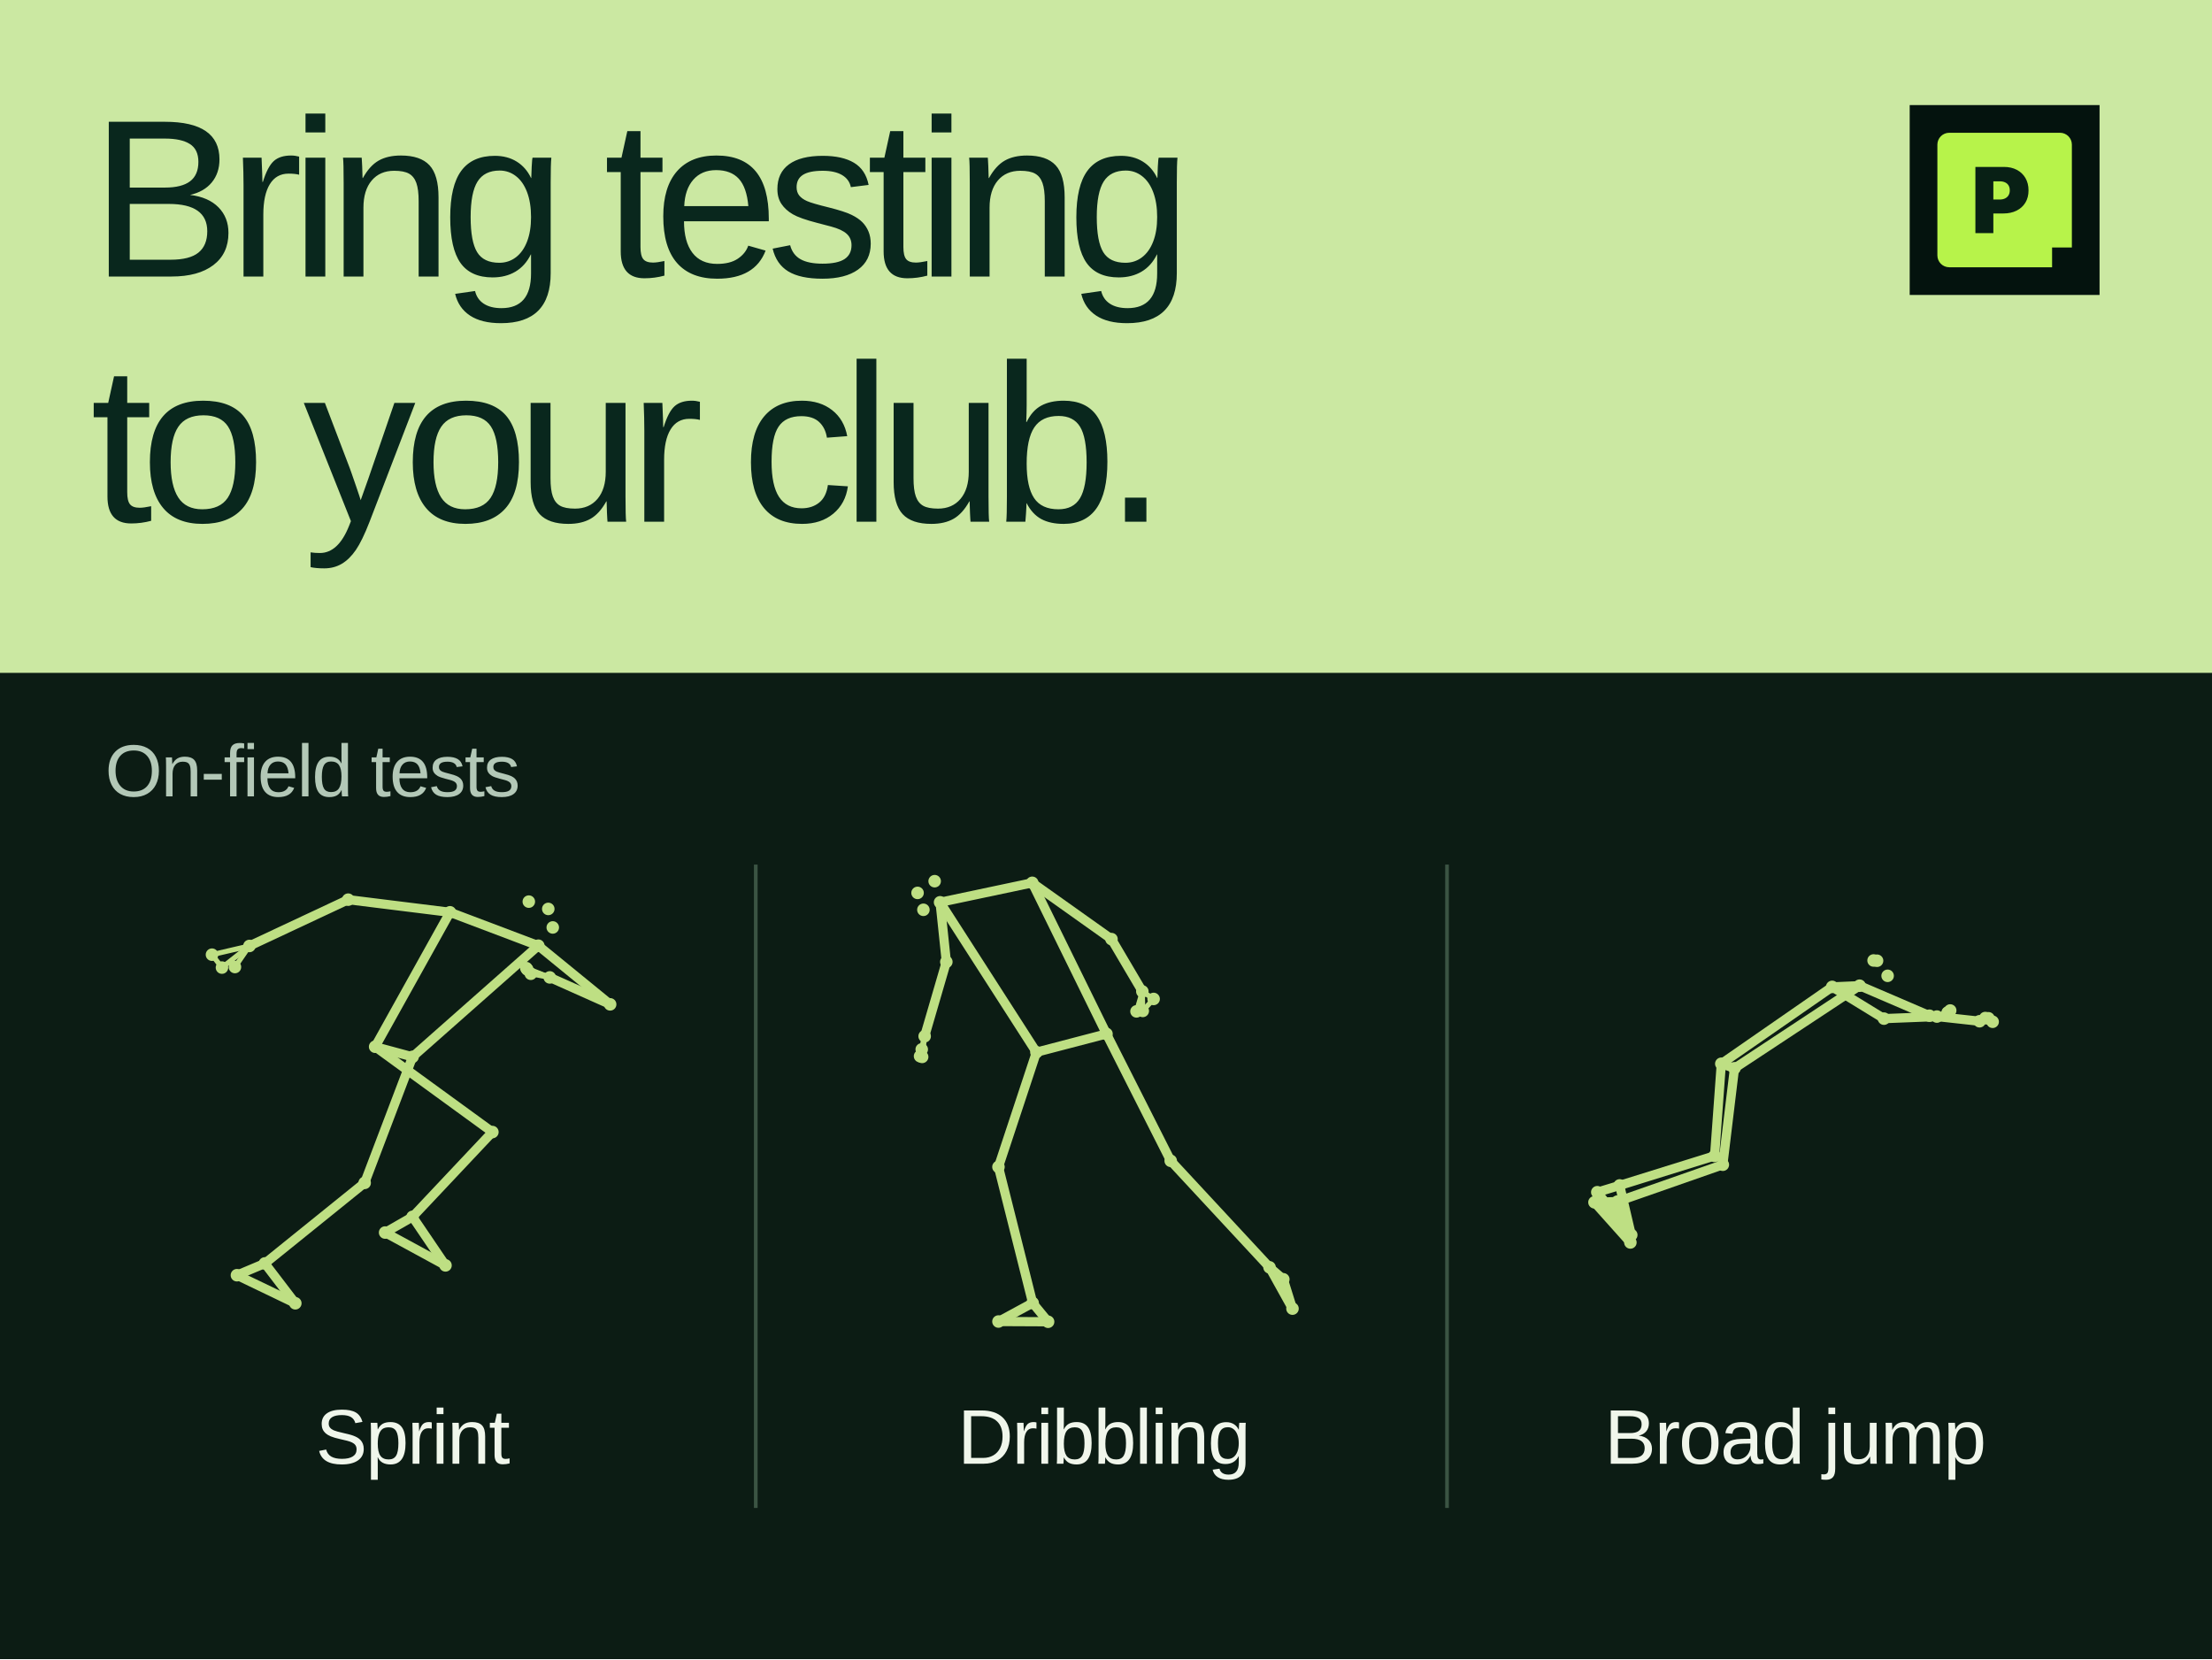
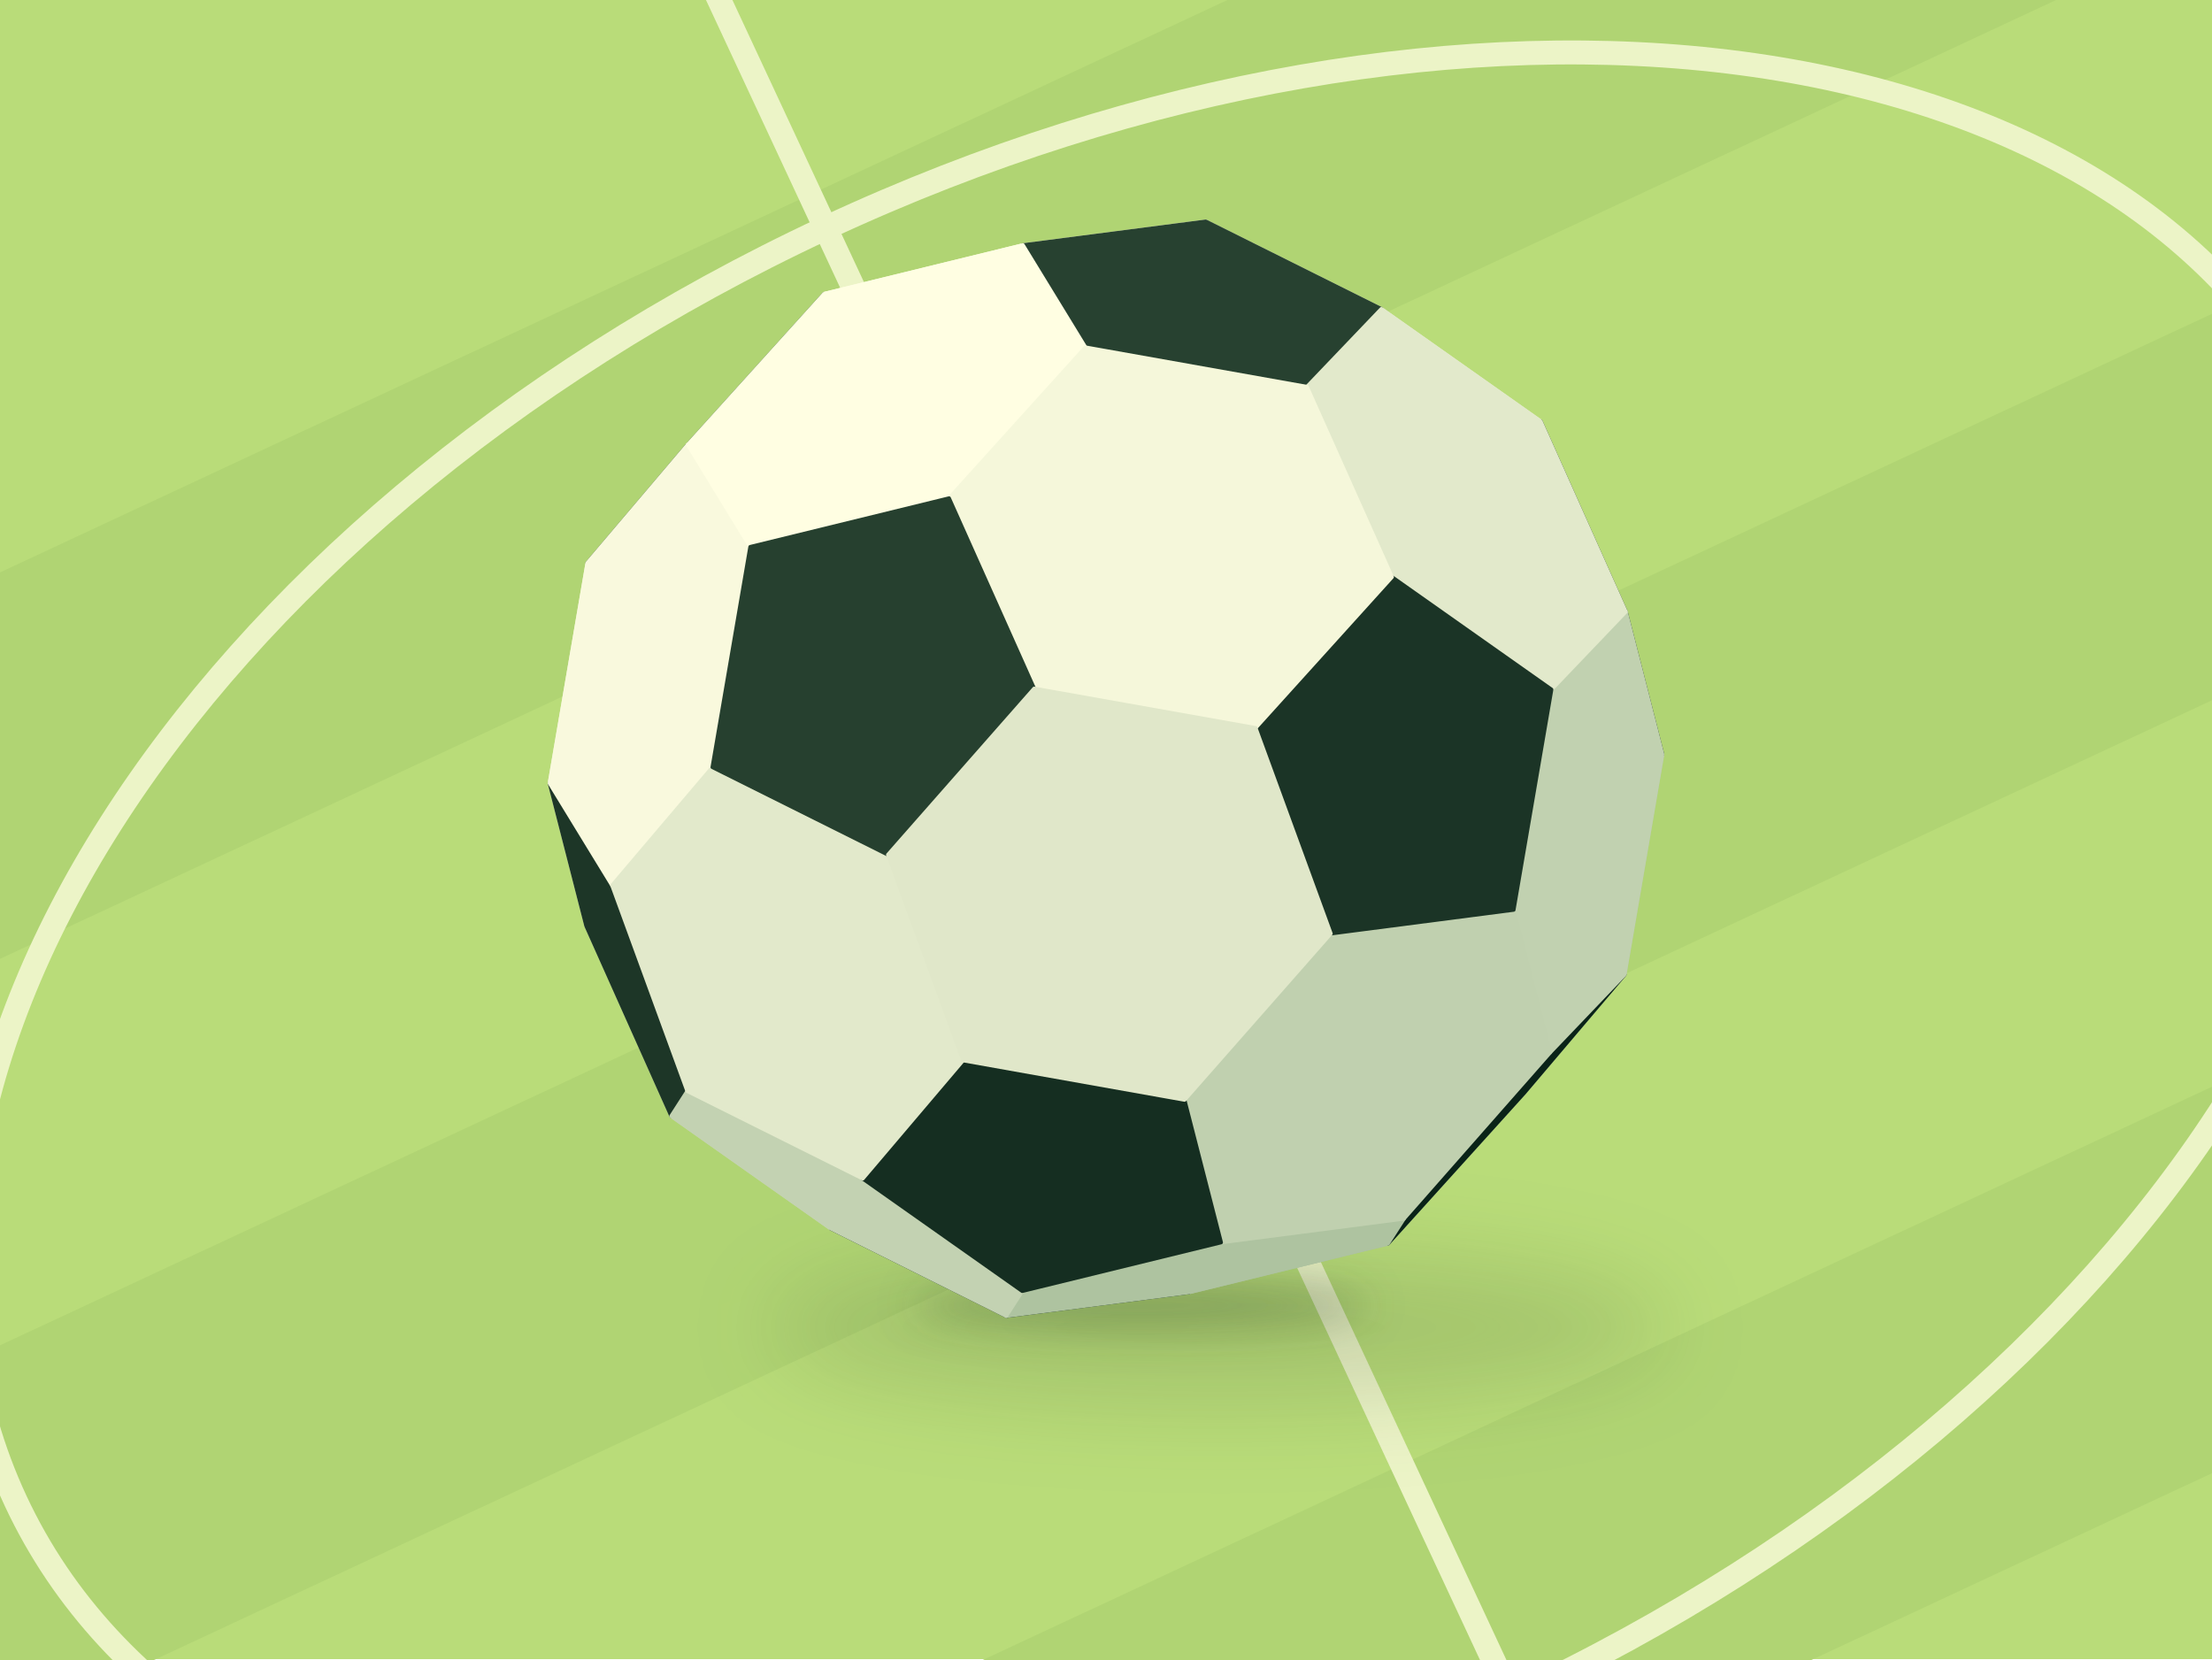
<svg xmlns="http://www.w3.org/2000/svg" width="1200" height="900" viewBox="0 0 1200 900">
  <defs>
    <filter id="shadow" x="-.3" y="-.3" width="1.6" height="1.6">
      <feDropShadow dx="0" dy="20" stdDeviation="20" flood-color="#00170c" flood-opacity=".15" />
    </filter>
+     <filter id="ground-shadow" x="-.3" y="-1" width="1.6" height="3">
+       <feGaussianBlur stdDeviation="24" />
+     </filter>
+     <filter id="contact-shadow" x="-.4" y="-2" width="1.8" height="5">
+       <feGaussianBlur stdDeviation="11" />
+     </filter>
  </defs>
-   <rect x="0" y="0" width="1200" height="900" fill="#cbe8a2" />
-   <text x="49" y="150" font-family="Arial, Helvetica, sans-serif" font-size="122" fill="#09271d" letter-spacing="-.055em">Bring testing</text>
-   <text x="49" y="283" font-family="Arial, Helvetica, sans-serif" font-size="122" fill="#09271d" letter-spacing="-.055em">to your club.</text>
-   <g transform="translate(1036 57) scale(2.145833)">
-     <rect width="48" height="48" fill="#04130e" />
-     <rect x="7" y="7" width="34" height="34" rx="3" fill="#b7f34a" />
-     <path d="M96 0L96 1490L738 1490Q904 1490 1028.5 1424.5Q1153 1359 1222.5 1240Q1292 1121 1292 962Q1292 802 1221 685.5Q1150 569 1022 505.5Q894 442 724 442L500 442L500 0ZM500 756L642 756Q714 756 765 781.5Q816 807 843 853Q870 899 870 962Q870 1027 843 1072.5Q816 1118 765 1142Q714 1166 642 1166L500 1166Z" fill="#082015" transform="translate(15.53313 32.3667) scale(0.01123047 -0.01123047)" />
-     <rect x="36" y="36" width="8" height="8" fill="#04130e" />
+   <rect x="0" y="0" width="1200" height="900" fill="#b9dc79" />
+   <g transform="rotate(-25 600 450)">
+     <rect x="-600" y="70" width="2400" height="190" fill="#b0d473" />
+     <rect x="-600" y="450" width="2400" height="190" fill="#b0d473" />
+     <rect x="-600" y="830" width="2400" height="190" fill="#b0d473" />
+     <ellipse cx="600" cy="530" rx="690" ry="440" fill="none" stroke="#ecf4c7" stroke-width="13" />
+     <line x1="600" y1="-500" x2="600" y2="1450" stroke="#ecf4c7" stroke-width="13" />
  </g>
-   <rect x="0" y="365" width="1200" height="535" fill="#0c1c14" />
-   <text x="57" y="432" font-family="Arial, Helvetica, sans-serif" font-size="40" fill="#b3c8b7" letter-spacing="-.02em">On-field tests</text>
-   <g opacity="1">
-     <line x1="292.023" y1="512.998" x2="244.113" y2="494.88" stroke="#bedf83" stroke-width="5" stroke-linecap="round" />
-     <line x1="292.023" y1="512.998" x2="331" y2="544.82" stroke="#bedf83" stroke-width="5" stroke-linecap="round" />
-     <line x1="331" y1="544.82" x2="298.248" y2="530.203" stroke="#bedf83" stroke-width="5" stroke-linecap="round" />
-     <line x1="298.248" y1="530.203" x2="287.962" y2="528.224" stroke="#bedf83" stroke-width="2.75" stroke-linecap="round" />
-     <line x1="298.248" y1="530.203" x2="285.526" y2="525.179" stroke="#bedf83" stroke-width="2.75" stroke-linecap="round" />
-     <line x1="298.248" y1="530.203" x2="286.068" y2="525.94" stroke="#bedf83" stroke-width="2.75" stroke-linecap="round" />
-     <line x1="287.962" y1="528.224" x2="285.526" y2="525.179" stroke="#bedf83" stroke-width="2.75" stroke-linecap="round" />
-     <line x1="244.113" y1="494.88" x2="188.895" y2="488.028" stroke="#bedf83" stroke-width="5" stroke-linecap="round" />
-     <line x1="188.895" y1="488.028" x2="135.301" y2="513.15" stroke="#bedf83" stroke-width="5" stroke-linecap="round" />
-     <line x1="135.301" y1="513.15" x2="115" y2="517.87" stroke="#bedf83" stroke-width="2.75" stroke-linecap="round" />
-     <line x1="135.301" y1="513.15" x2="120.414" y2="524.874" stroke="#bedf83" stroke-width="2.75" stroke-linecap="round" />
-     <line x1="135.301" y1="513.15" x2="127.451" y2="524.57" stroke="#bedf83" stroke-width="2.75" stroke-linecap="round" />
-     <line x1="115" y1="517.87" x2="120.414" y2="524.874" stroke="#bedf83" stroke-width="2.75" stroke-linecap="round" />
-     <line x1="292.023" y1="512.998" x2="223.812" y2="573.291" stroke="#bedf83" stroke-width="5" stroke-linecap="round" />
-     <line x1="244.113" y1="494.88" x2="203.511" y2="567.81" stroke="#bedf83" stroke-width="5" stroke-linecap="round" />
-     <line x1="223.812" y1="573.291" x2="203.511" y2="567.81" stroke="#bedf83" stroke-width="5" stroke-linecap="round" />
-     <line x1="223.812" y1="573.291" x2="197.827" y2="641.654" stroke="#bedf83" stroke-width="5" stroke-linecap="round" />
-     <line x1="197.827" y1="641.654" x2="143.692" y2="685.352" stroke="#bedf83" stroke-width="5" stroke-linecap="round" />
-     <line x1="143.692" y1="685.352" x2="128.534" y2="691.746" stroke="#bedf83" stroke-width="5" stroke-linecap="round" />
-     <line x1="128.534" y1="691.746" x2="160.203" y2="706.972" stroke="#bedf83" stroke-width="5" stroke-linecap="round" />
-     <line x1="143.692" y1="685.352" x2="160.203" y2="706.972" stroke="#bedf83" stroke-width="5" stroke-linecap="round" />
-     <line x1="203.511" y1="567.81" x2="267.12" y2="614.096" stroke="#bedf83" stroke-width="5" stroke-linecap="round" />
-     <line x1="267.12" y1="614.096" x2="223.812" y2="660.077" stroke="#bedf83" stroke-width="5" stroke-linecap="round" />
-     <line x1="223.812" y1="660.077" x2="208.925" y2="668.603" stroke="#bedf83" stroke-width="5" stroke-linecap="round" />
-     <line x1="208.925" y1="668.603" x2="241.677" y2="686.417" stroke="#bedf83" stroke-width="5" stroke-linecap="round" />
-     <line x1="223.812" y1="660.077" x2="241.677" y2="686.417" stroke="#bedf83" stroke-width="5" stroke-linecap="round" />
-     <circle cx="299.872" cy="503.102" r="3.4" fill="#bedf83" />
-     <circle cx="297.436" cy="493.053" r="3.4" fill="#bedf83" />
-     <circle cx="286.88" cy="489.094" r="3.4" fill="#bedf83" />
-     <circle cx="292.023" cy="512.998" r="3.4" fill="#bedf83" />
-     <circle cx="244.113" cy="494.88" r="3.4" fill="#bedf83" />
-     <circle cx="331" cy="544.82" r="3.4" fill="#bedf83" />
-     <circle cx="188.895" cy="488.028" r="3.4" fill="#bedf83" />
-     <circle cx="298.248" cy="530.203" r="3.4" fill="#bedf83" />
-     <circle cx="135.301" cy="513.15" r="3.4" fill="#bedf83" />
-     <circle cx="287.962" cy="528.224" r="3.4" fill="#bedf83" />
-     <circle cx="115" cy="517.87" r="3.4" fill="#bedf83" />
-     <circle cx="285.526" cy="525.179" r="3.4" fill="#bedf83" />
-     <circle cx="120.414" cy="524.874" r="3.4" fill="#bedf83" />
-     <circle cx="286.068" cy="525.94" r="3.4" fill="#bedf83" />
-     <circle cx="127.451" cy="524.57" r="3.4" fill="#bedf83" />
-     <circle cx="223.812" cy="573.291" r="3.4" fill="#bedf83" />
-     <circle cx="203.511" cy="567.81" r="3.4" fill="#bedf83" />
-     <circle cx="197.827" cy="641.654" r="3.4" fill="#bedf83" />
-     <circle cx="267.12" cy="614.096" r="3.4" fill="#bedf83" />
-     <circle cx="143.692" cy="685.352" r="3.4" fill="#bedf83" />
-     <circle cx="223.812" cy="660.077" r="3.4" fill="#bedf83" />
-     <circle cx="128.534" cy="691.746" r="3.4" fill="#bedf83" />
-     <circle cx="208.925" cy="668.603" r="3.4" fill="#bedf83" />
-     <circle cx="160.203" cy="706.972" r="3.4" fill="#bedf83" />
-     <circle cx="241.677" cy="686.417" r="3.4" fill="#bedf83" />
-   </g>
-   <text x="224" y="794" font-family="Arial, Helvetica, sans-serif" font-size="42" fill="#f0f6eb" letter-spacing="-.02em" text-anchor="middle">Sprint</text>
-   <line x1="410" y1="469" x2="410" y2="818" stroke="#3b5443" stroke-width="2" />
-   <g opacity="1">
-     <line x1="509.991" y1="489.454" x2="559.991" y2="478.891" stroke="#bedf83" stroke-width="5" stroke-linecap="round" />
-     <line x1="509.991" y1="489.454" x2="513.384" y2="521.778" stroke="#bedf83" stroke-width="5" stroke-linecap="round" />
-     <line x1="513.384" y1="521.778" x2="501.619" y2="562.121" stroke="#bedf83" stroke-width="5" stroke-linecap="round" />
-     <line x1="501.619" y1="562.121" x2="500.262" y2="573.32" stroke="#bedf83" stroke-width="2.75" stroke-linecap="round" />
-     <line x1="501.619" y1="562.121" x2="499.131" y2="572.938" stroke="#bedf83" stroke-width="2.75" stroke-linecap="round" />
-     <line x1="501.619" y1="562.121" x2="500.036" y2="569.248" stroke="#bedf83" stroke-width="2.75" stroke-linecap="round" />
-     <line x1="500.262" y1="573.32" x2="499.131" y2="572.938" stroke="#bedf83" stroke-width="2.75" stroke-linecap="round" />
-     <line x1="559.991" y1="478.891" x2="602.977" y2="509.434" stroke="#bedf83" stroke-width="5" stroke-linecap="round" />
-     <line x1="602.977" y1="509.434" x2="619.72" y2="537.814" stroke="#bedf83" stroke-width="5" stroke-linecap="round" />
-     <line x1="619.72" y1="537.814" x2="625.828" y2="541.886" stroke="#bedf83" stroke-width="2.75" stroke-linecap="round" />
-     <line x1="619.72" y1="537.814" x2="619.946" y2="548.376" stroke="#bedf83" stroke-width="2.75" stroke-linecap="round" />
-     <line x1="619.72" y1="537.814" x2="616.552" y2="548.631" stroke="#bedf83" stroke-width="2.75" stroke-linecap="round" />
-     <line x1="625.828" y1="541.886" x2="619.946" y2="548.376" stroke="#bedf83" stroke-width="2.75" stroke-linecap="round" />
-     <line x1="509.991" y1="489.454" x2="562.253" y2="570.775" stroke="#bedf83" stroke-width="5" stroke-linecap="round" />
-     <line x1="559.991" y1="478.891" x2="600.262" y2="560.848" stroke="#bedf83" stroke-width="5" stroke-linecap="round" />
-     <line x1="562.253" y1="570.775" x2="600.262" y2="560.848" stroke="#bedf83" stroke-width="5" stroke-linecap="round" />
-     <line x1="562.253" y1="570.775" x2="541.665" y2="633.006" stroke="#bedf83" stroke-width="5" stroke-linecap="round" />
-     <line x1="541.665" y1="633.006" x2="560.217" y2="706.819" stroke="#bedf83" stroke-width="5" stroke-linecap="round" />
-     <line x1="560.217" y1="706.819" x2="568.588" y2="717" stroke="#bedf83" stroke-width="5" stroke-linecap="round" />
-     <line x1="568.588" y1="717" x2="541.665" y2="716.873" stroke="#bedf83" stroke-width="5" stroke-linecap="round" />
-     <line x1="560.217" y1="706.819" x2="541.665" y2="716.873" stroke="#bedf83" stroke-width="5" stroke-linecap="round" />
-     <line x1="600.262" y1="560.848" x2="635.104" y2="629.698" stroke="#bedf83" stroke-width="5" stroke-linecap="round" />
-     <line x1="635.104" y1="629.698" x2="688.724" y2="687.475" stroke="#bedf83" stroke-width="5" stroke-linecap="round" />
-     <line x1="688.724" y1="687.475" x2="696.191" y2="693.965" stroke="#bedf83" stroke-width="5" stroke-linecap="round" />
-     <line x1="696.191" y1="693.965" x2="701.168" y2="709.873" stroke="#bedf83" stroke-width="5" stroke-linecap="round" />
-     <line x1="688.724" y1="687.475" x2="701.168" y2="709.873" stroke="#bedf83" stroke-width="5" stroke-linecap="round" />
-     <circle cx="500.941" cy="493.526" r="3.4" fill="#bedf83" />
-     <circle cx="497.773" cy="484.363" r="3.4" fill="#bedf83" />
-     <circle cx="507.049" cy="478" r="3.4" fill="#bedf83" />
-     <circle cx="509.991" cy="489.454" r="3.4" fill="#bedf83" />
-     <circle cx="559.991" cy="478.891" r="3.4" fill="#bedf83" />
-     <circle cx="513.384" cy="521.778" r="3.4" fill="#bedf83" />
-     <circle cx="602.977" cy="509.434" r="3.4" fill="#bedf83" />
-     <circle cx="501.619" cy="562.121" r="3.4" fill="#bedf83" />
-     <circle cx="619.72" cy="537.814" r="3.4" fill="#bedf83" />
-     <circle cx="500.262" cy="573.32" r="3.4" fill="#bedf83" />
-     <circle cx="625.828" cy="541.886" r="3.4" fill="#bedf83" />
-     <circle cx="499.131" cy="572.938" r="3.4" fill="#bedf83" />
-     <circle cx="619.946" cy="548.376" r="3.4" fill="#bedf83" />
-     <circle cx="500.036" cy="569.248" r="3.4" fill="#bedf83" />
-     <circle cx="616.552" cy="548.631" r="3.4" fill="#bedf83" />
-     <circle cx="562.253" cy="570.775" r="3.4" fill="#bedf83" />
-     <circle cx="600.262" cy="560.848" r="3.4" fill="#bedf83" />
-     <circle cx="541.665" cy="633.006" r="3.4" fill="#bedf83" />
-     <circle cx="635.104" cy="629.698" r="3.4" fill="#bedf83" />
-     <circle cx="560.217" cy="706.819" r="3.4" fill="#bedf83" />
-     <circle cx="688.724" cy="687.475" r="3.4" fill="#bedf83" />
-     <circle cx="568.588" cy="717" r="3.4" fill="#bedf83" />
-     <circle cx="696.191" cy="693.965" r="3.4" fill="#bedf83" />
-     <circle cx="541.665" cy="716.873" r="3.4" fill="#bedf83" />
-     <circle cx="701.168" cy="709.873" r="3.4" fill="#bedf83" />
-   </g>
-   <text x="599" y="794" font-family="Arial, Helvetica, sans-serif" font-size="42" fill="#f0f6eb" letter-spacing="-.02em" text-anchor="middle">Dribbling</text>
-   <line x1="785" y1="469" x2="785" y2="818" stroke="#3b5443" stroke-width="2" />
-   <g opacity="1">
-     <line x1="993.949" y1="535.347" x2="1008.806" y2="534.699" stroke="#bedf83" stroke-width="5" stroke-linecap="round" />
-     <line x1="993.949" y1="535.347" x2="1022.046" y2="552.565" stroke="#bedf83" stroke-width="5" stroke-linecap="round" />
-     <line x1="1022.046" y1="552.565" x2="1050.752" y2="551.441" stroke="#bedf83" stroke-width="5" stroke-linecap="round" />
-     <line x1="1050.752" y1="551.441" x2="1056.786" y2="549.348" stroke="#bedf83" stroke-width="2.75" stroke-linecap="round" />
-     <line x1="1050.752" y1="551.441" x2="1057.976" y2="548.154" stroke="#bedf83" stroke-width="2.75" stroke-linecap="round" />
-     <line x1="1050.752" y1="551.441" x2="1056.586" y2="549.305" stroke="#bedf83" stroke-width="2.75" stroke-linecap="round" />
-     <line x1="1056.786" y1="549.348" x2="1057.976" y2="548.154" stroke="#bedf83" stroke-width="2.75" stroke-linecap="round" />
-     <line x1="1008.806" y1="534.699" x2="1046.726" y2="550.986" stroke="#bedf83" stroke-width="5" stroke-linecap="round" />
-     <line x1="1046.726" y1="550.986" x2="1073.9" y2="553.979" stroke="#bedf83" stroke-width="5" stroke-linecap="round" />
-     <line x1="1073.9" y1="553.979" x2="1081" y2="554.262" stroke="#bedf83" stroke-width="2.75" stroke-linecap="round" />
-     <line x1="1073.9" y1="553.979" x2="1078.725" y2="552.378" stroke="#bedf83" stroke-width="2.75" stroke-linecap="round" />
-     <line x1="1073.9" y1="553.979" x2="1077.012" y2="552.249" stroke="#bedf83" stroke-width="2.75" stroke-linecap="round" />
-     <line x1="1081" y1="554.262" x2="1078.725" y2="552.378" stroke="#bedf83" stroke-width="2.75" stroke-linecap="round" />
-     <line x1="993.949" y1="535.347" x2="933.805" y2="577.043" stroke="#bedf83" stroke-width="5" stroke-linecap="round" />
-     <line x1="1008.806" y1="534.699" x2="940.953" y2="579.49" stroke="#bedf83" stroke-width="5" stroke-linecap="round" />
-     <line x1="933.805" y1="577.043" x2="940.953" y2="579.49" stroke="#bedf83" stroke-width="5" stroke-linecap="round" />
-     <line x1="933.805" y1="577.043" x2="930.16" y2="627.01" stroke="#bedf83" stroke-width="5" stroke-linecap="round" />
-     <line x1="930.16" y1="627.01" x2="878.658" y2="643.045" stroke="#bedf83" stroke-width="5" stroke-linecap="round" />
-     <line x1="878.658" y1="643.045" x2="866.532" y2="646.723" stroke="#bedf83" stroke-width="5" stroke-linecap="round" />
-     <line x1="866.532" y1="646.723" x2="884.95" y2="669.905" stroke="#bedf83" stroke-width="5" stroke-linecap="round" />
-     <line x1="878.658" y1="643.045" x2="884.95" y2="669.905" stroke="#bedf83" stroke-width="5" stroke-linecap="round" />
-     <line x1="940.953" y1="579.49" x2="934.624" y2="631.813" stroke="#bedf83" stroke-width="5" stroke-linecap="round" />
-     <line x1="934.624" y1="631.813" x2="877.478" y2="651.799" stroke="#bedf83" stroke-width="5" stroke-linecap="round" />
-     <line x1="877.478" y1="651.799" x2="865" y2="652.2" stroke="#bedf83" stroke-width="5" stroke-linecap="round" />
-     <line x1="865" y1="652.2" x2="884.474" y2="673.98" stroke="#bedf83" stroke-width="5" stroke-linecap="round" />
-     <line x1="877.478" y1="651.799" x2="884.474" y2="673.98" stroke="#bedf83" stroke-width="5" stroke-linecap="round" />
-     <circle cx="1024.026" cy="529.34" r="3.4" fill="#bedf83" />
-     <circle cx="1016.411" cy="521.02" r="3.4" fill="#bedf83" />
-     <circle cx="1018.296" cy="521.16" r="3.4" fill="#bedf83" />
-     <circle cx="993.949" cy="535.347" r="3.4" fill="#bedf83" />
-     <circle cx="1008.806" cy="534.699" r="3.4" fill="#bedf83" />
-     <circle cx="1022.046" cy="552.565" r="3.4" fill="#bedf83" />
-     <circle cx="1046.726" cy="550.986" r="3.4" fill="#bedf83" />
-     <circle cx="1050.752" cy="551.441" r="3.4" fill="#bedf83" />
-     <circle cx="1073.9" cy="553.979" r="3.4" fill="#bedf83" />
-     <circle cx="1056.786" cy="549.348" r="3.4" fill="#bedf83" />
-     <circle cx="1081" cy="554.262" r="3.4" fill="#bedf83" />
-     <circle cx="1057.976" cy="548.154" r="3.4" fill="#bedf83" />
-     <circle cx="1078.725" cy="552.378" r="3.4" fill="#bedf83" />
-     <circle cx="1056.586" cy="549.305" r="3.4" fill="#bedf83" />
-     <circle cx="1077.012" cy="552.249" r="3.4" fill="#bedf83" />
-     <circle cx="933.805" cy="577.043" r="3.4" fill="#bedf83" />
-     <circle cx="940.953" cy="579.49" r="3.4" fill="#bedf83" />
-     <circle cx="930.16" cy="627.01" r="3.4" fill="#bedf83" />
-     <circle cx="934.624" cy="631.813" r="3.4" fill="#bedf83" />
-     <circle cx="878.658" cy="643.045" r="3.4" fill="#bedf83" />
-     <circle cx="877.478" cy="651.799" r="3.4" fill="#bedf83" />
-     <circle cx="866.532" cy="646.723" r="3.4" fill="#bedf83" />
-     <circle cx="865" cy="652.2" r="3.4" fill="#bedf83" />
-     <circle cx="884.95" cy="669.905" r="3.4" fill="#bedf83" />
-     <circle cx="884.474" cy="673.98" r="3.4" fill="#bedf83" />
-   </g>
-   <text x="974" y="794" font-family="Arial, Helvetica, sans-serif" font-size="42" fill="#f0f6eb" letter-spacing="-.02em" text-anchor="middle">Broad jump</text>
+   <ellipse cx="662" cy="720" rx="245" ry="42" fill="#304726" opacity=".16" filter="url(#ground-shadow)" />
+   <ellipse cx="619" cy="708" rx="124" ry="13" fill="#2b4027" opacity=".28" filter="url(#contact-shadow)" />
+   <polygon points="677.54,258.737 718.332,370.334 638.971,460.54 518.817,439.148 478.024,327.551 557.386,237.345" fill="rgb(201,214,182)" stroke="rgb(201,214,182)" stroke-width="2" stroke-linejoin="round" />
+   <polygon points="685.138,563.774 638.971,460.54 718.332,370.334 813.547,417.818 793.032,537.37" fill="rgb(12,37,26)" stroke="rgb(12,37,26)" stroke-width="2" stroke-linejoin="round" />
+   <polygon points="490.997,624.224 444.83,520.99 518.817,439.148 638.971,460.54 685.138,563.774 611.151,645.616" fill="rgb(179,199,165)" stroke="rgb(179,199,165)" stroke-width="2" stroke-linejoin="round" />
+   <polygon points="358.311,459.974 378.826,340.422 478.024,327.551 518.817,439.148 444.83,520.99" fill="rgb(23,49,35)" stroke="rgb(23,49,35)" stroke-width="2" stroke-linejoin="round" />
+   <polygon points="718.332,370.334 677.54,258.737 731.962,194.623 827.177,242.107 867.97,353.704 813.547,417.818" fill="rgb(198,213,180)" stroke="rgb(198,213,180)" stroke-width="2" stroke-linejoin="round" />
+   <polygon points="557.386,237.345 537.549,160.011 645.443,133.607 731.962,194.623 677.54,258.737" fill="rgb(30,55,40)" stroke="rgb(30,55,40)" stroke-width="2" stroke-linejoin="round" />
+   <polygon points="557.386,237.345 478.024,327.551 378.826,340.422 358.99,263.087 438.351,172.882 537.549,160.011" fill="rgb(233,238,208)" stroke="rgb(233,238,208)" stroke-width="2" stroke-linejoin="round" />
+   <polygon points="611.151,645.616 685.138,563.774 793.032,537.37 826.939,592.809 752.953,674.651 645.059,701.054" fill="rgb(166,189,154)" stroke="rgb(166,189,154)" stroke-width="2" stroke-linejoin="round" />
+   <polygon points="444.83,520.99 490.997,624.224 450.645,666.442 364.127,605.425 317.96,502.191 358.311,459.974" fill="rgb(199,213,180)" stroke="rgb(199,213,180)" stroke-width="2" stroke-linejoin="round" />
+   <polygon points="545.861,713.925 450.645,666.442 490.997,624.224 611.151,645.616 645.059,701.054" fill="rgb(12,37,25)" stroke="rgb(12,37,25)" stroke-width="2" stroke-linejoin="round" />
+   <polygon points="813.547,417.818 867.97,353.704 901.877,409.143 881.362,528.695 826.939,592.809 793.032,537.37" fill="rgb(176,196,162)" stroke="rgb(176,196,162)" stroke-width="2" stroke-linejoin="round" />
+   <polygon points="358.311,459.974 317.96,502.191 298.123,424.857 318.638,305.305 358.99,263.087 378.826,340.422" fill="rgb(232,237,207)" stroke="rgb(232,237,207)" stroke-width="2" stroke-linejoin="round" />
+   <polygon points="749.355,167.558 835.873,228.575 827.177,242.107 731.962,194.623 645.443,133.607 654.139,120.075" fill="rgb(229,235,205)" stroke="rgb(229,235,205)" stroke-width="2" stroke-linejoin="round" />
+   <polygon points="867.97,353.704 827.177,242.107 835.873,228.575 882.04,331.809 901.877,409.143" fill="rgb(22,47,34)" stroke="rgb(22,47,34)" stroke-width="2" stroke-linejoin="round" />
+   <polygon points="654.139,120.075 645.443,133.607 537.549,160.011 438.351,172.882 447.047,159.349 554.941,132.946" fill="rgb(251,251,223)" stroke="rgb(251,251,223)" stroke-width="2" stroke-linejoin="round" />
+   <polygon points="438.351,172.882 358.99,263.087 318.638,305.305 373.061,241.191 447.047,159.349" fill="rgb(40,66,49)" stroke="rgb(40,66,49)" stroke-width="2" stroke-linejoin="round" />
+   <polygon points="826.939,592.809 881.362,528.695 841.01,570.913 761.649,661.118 752.953,674.651" fill="rgb(10,35,24)" stroke="rgb(10,35,24)" stroke-width="2" stroke-linejoin="round" />
+   <polygon points="554.557,700.393 545.861,713.925 645.059,701.054 752.953,674.651 761.649,661.118 662.451,673.989" fill="rgb(174,195,160)" stroke="rgb(174,195,160)" stroke-width="2" stroke-linejoin="round" />
+   <polygon points="364.127,605.425 372.823,591.893 332.03,480.296 298.123,424.857 317.96,502.191" fill="rgb(29,54,39)" stroke="rgb(29,54,39)" stroke-width="2" stroke-linejoin="round" />
+   <polygon points="468.038,639.377 372.823,591.893 364.127,605.425 450.645,666.442 545.861,713.925 554.557,700.393" fill="rgb(195,210,178)" stroke="rgb(195,210,178)" stroke-width="2" stroke-linejoin="round" />
+   <polygon points="882.04,331.809 841.689,374.026 821.174,493.578 841.01,570.913 881.362,528.695 901.877,409.143" fill="rgb(193,209,176)" stroke="rgb(193,209,176)" stroke-width="2" stroke-linejoin="round" />
+   <polygon points="332.03,480.296 386.453,416.182 406.968,296.63 373.061,241.191 318.638,305.305 298.123,424.857" fill="rgb(249,249,221)" stroke="rgb(249,249,221)" stroke-width="2" stroke-linejoin="round" />
+   <polygon points="654.139,120.075 554.941,132.946 588.849,188.384 709.003,209.776 749.355,167.558" fill="rgb(39,65,48)" stroke="rgb(39,65,48)" stroke-width="2" stroke-linejoin="round" />
+   <polygon points="835.873,228.575 749.355,167.558 709.003,209.776 755.17,313.01 841.689,374.026 882.04,331.809" fill="rgb(226,233,203)" stroke="rgb(226,233,203)" stroke-width="2" stroke-linejoin="round" />
+   <polygon points="514.862,270.226 588.849,188.384 554.941,132.946 447.047,159.349 373.061,241.191 406.968,296.63" fill="rgb(255,254,226)" stroke="rgb(255,254,226)" stroke-width="2" stroke-linejoin="round" />
+   <polygon points="721.976,506.449 642.614,596.655 662.451,673.989 761.649,661.118 841.01,570.913 821.174,493.578" fill="rgb(192,208,175)" stroke="rgb(192,208,175)" stroke-width="2" stroke-linejoin="round" />
+   <polygon points="642.614,596.655 522.46,575.263 468.038,639.377 554.557,700.393 662.451,673.989" fill="rgb(21,46,33)" stroke="rgb(21,46,33)" stroke-width="2" stroke-linejoin="round" />
+   <polygon points="372.823,591.893 468.038,639.377 522.46,575.263 481.668,463.666 386.453,416.182 332.03,480.296" fill="rgb(226,233,203)" stroke="rgb(226,233,203)" stroke-width="2" stroke-linejoin="round" />
+   <polygon points="841.689,374.026 755.17,313.01 681.183,394.852 721.976,506.449 821.174,493.578" fill="rgb(27,52,38)" stroke="rgb(27,52,38)" stroke-width="2" stroke-linejoin="round" />
+   <polygon points="561.029,373.46 681.183,394.852 755.17,313.01 709.003,209.776 588.849,188.384 514.862,270.226" fill="rgb(245,247,218)" stroke="rgb(245,247,218)" stroke-width="2" stroke-linejoin="round" />
+   <polygon points="514.862,270.226 406.968,296.63 386.453,416.182 481.668,463.666 561.029,373.46" fill="rgb(38,64,47)" stroke="rgb(38,64,47)" stroke-width="2" stroke-linejoin="round" />
+   <polygon points="681.183,394.852 561.029,373.46 481.668,463.666 522.46,575.263 642.614,596.655 721.976,506.449" fill="rgb(224,231,201)" stroke="rgb(224,231,201)" stroke-width="2" stroke-linejoin="round" />
</svg>
